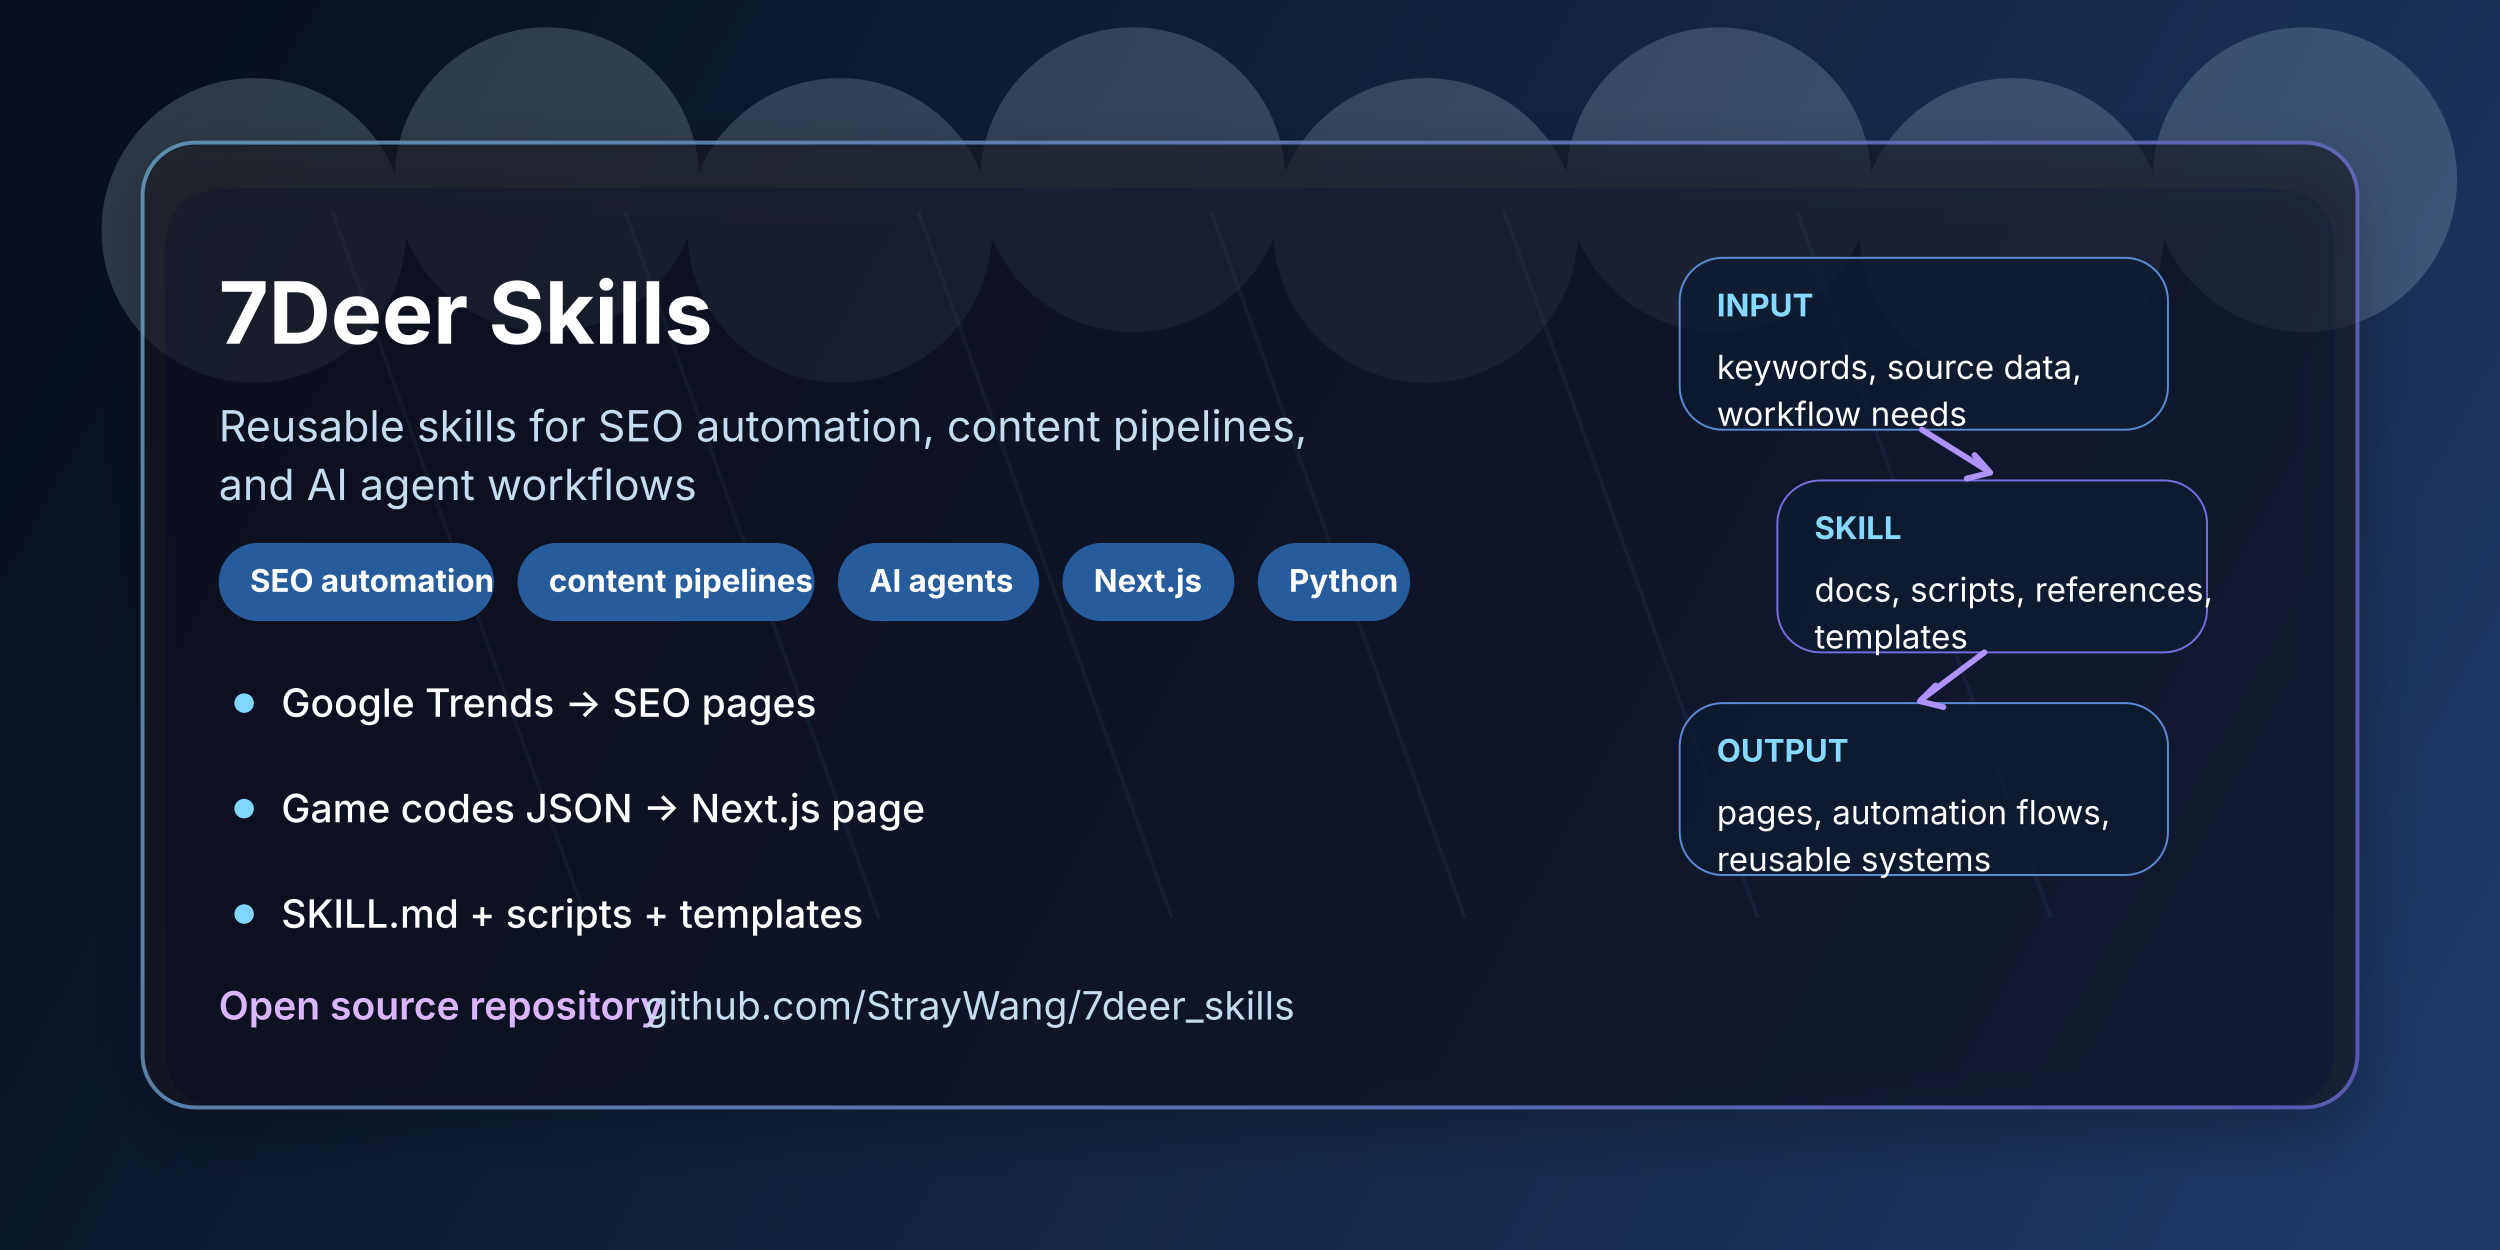
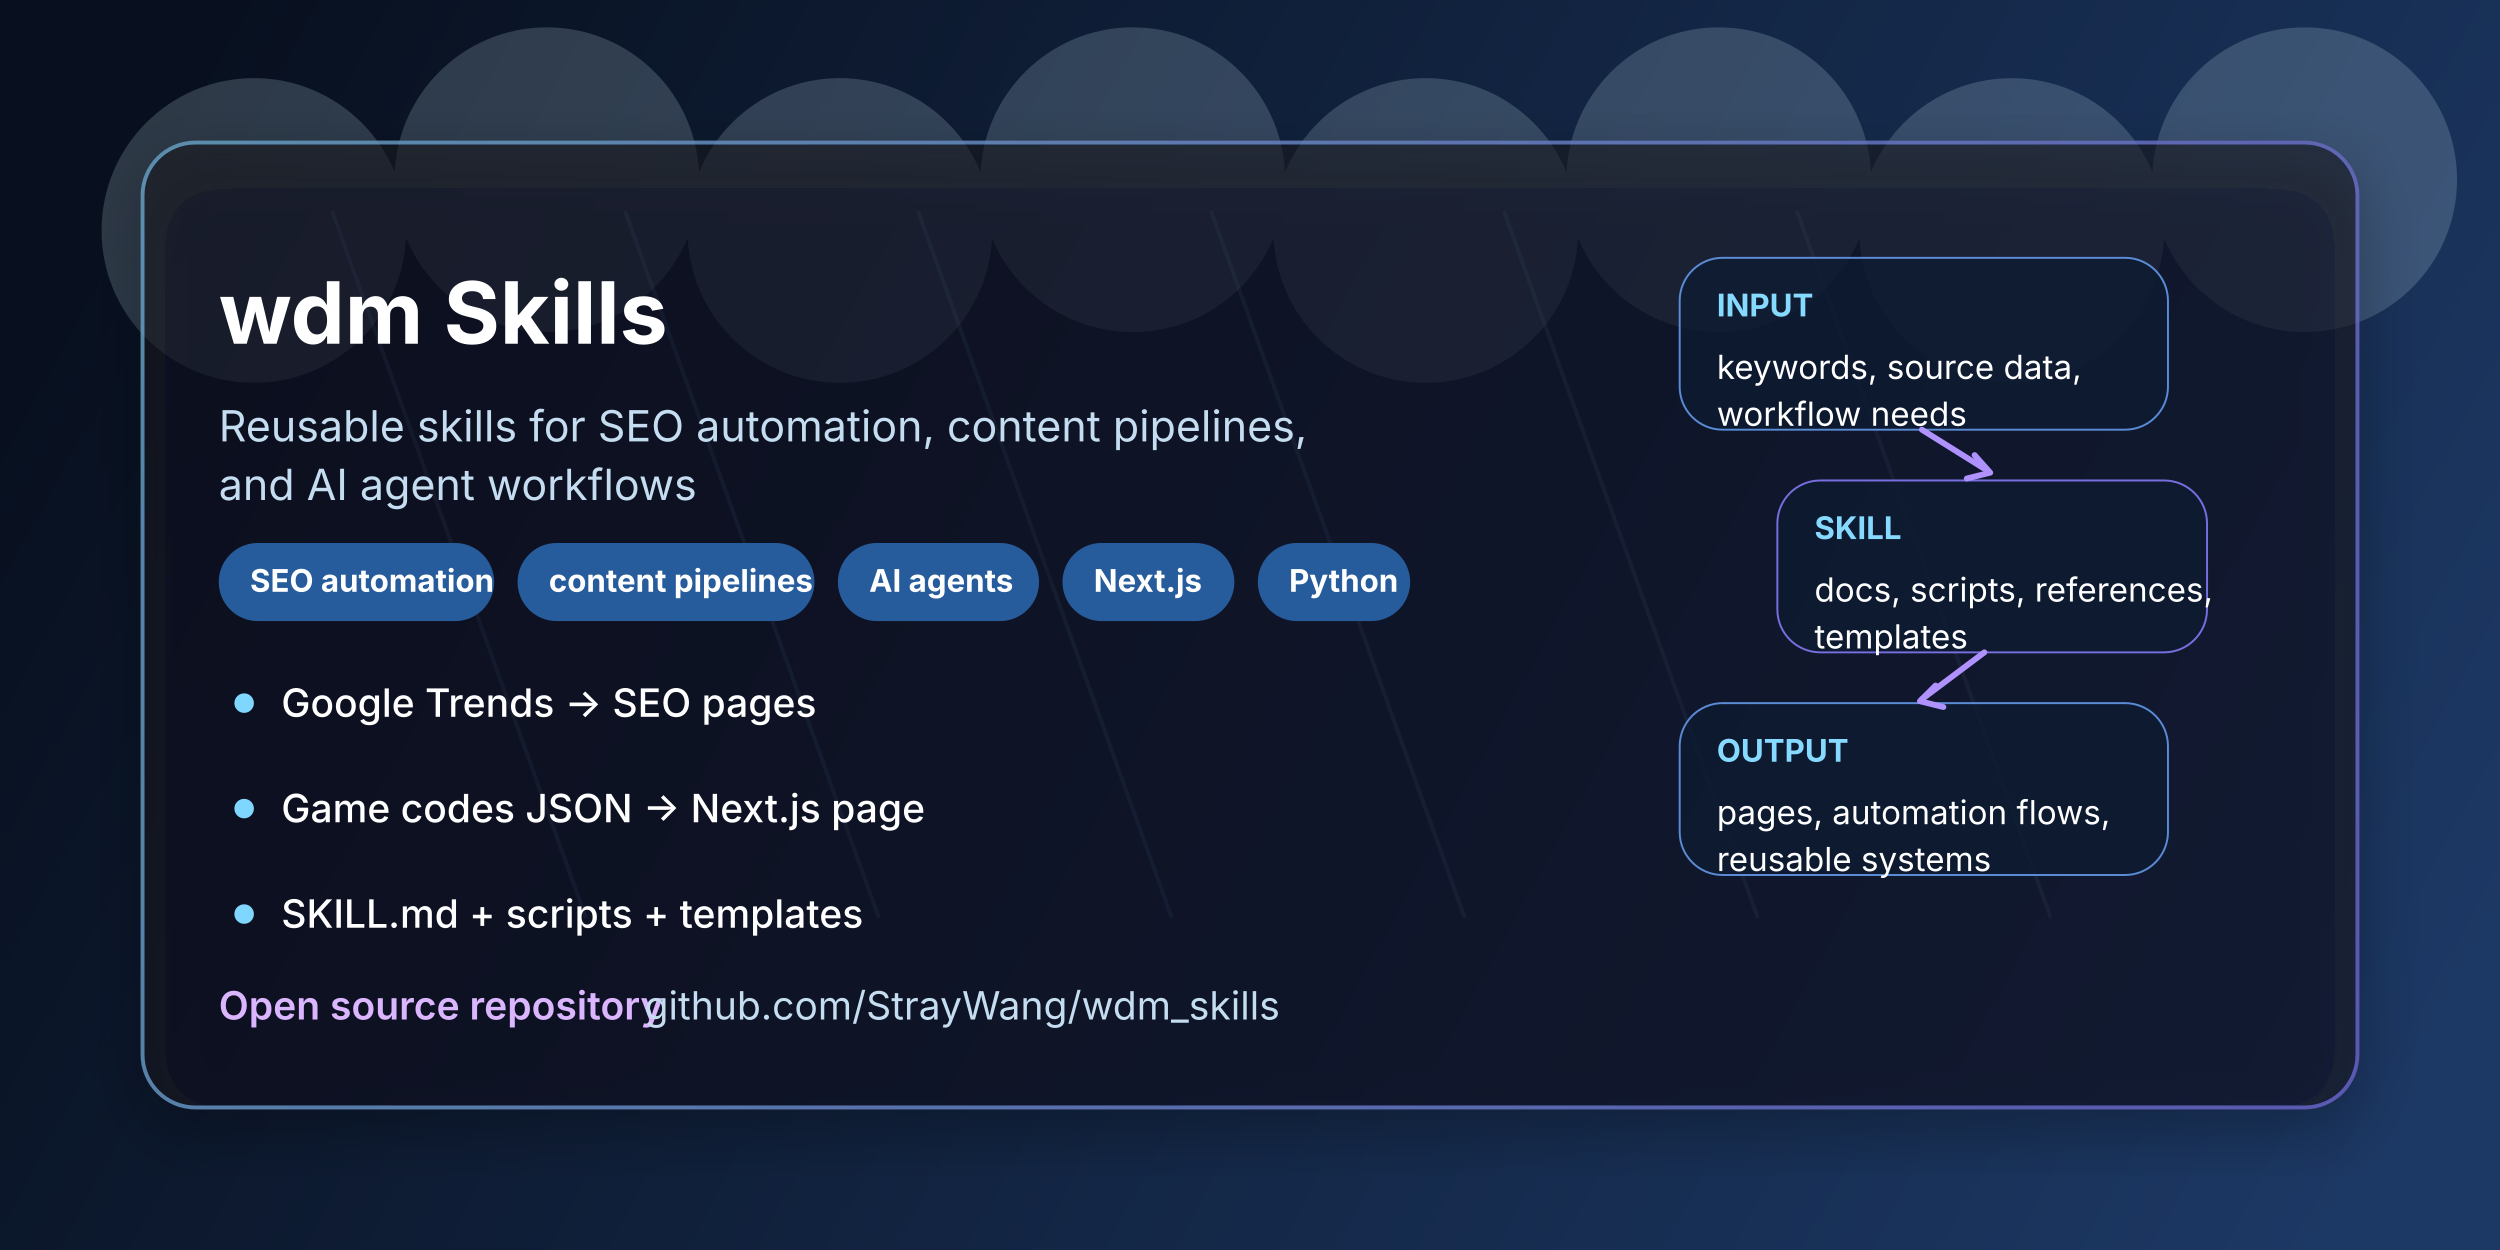
<svg xmlns="http://www.w3.org/2000/svg" width="1280" height="640" viewBox="0 0 1280 640" fill="none">
  <defs>
    <linearGradient id="bg" x1="90" y1="40" x2="1190" y2="640" gradientUnits="userSpaceOnUse">
      <stop stop-color="#08101F" />
      <stop offset="1" stop-color="#1C3864" />
    </linearGradient>
    <linearGradient id="panelStroke" x1="72" y1="72" x2="1208" y2="568" gradientUnits="userSpaceOnUse">
      <stop stop-color="#8BD3FF" />
      <stop offset="1" stop-color="#8A7DFF" />
    </linearGradient>
    <filter id="shadow" x="42" y="46" width="1196" height="556" filterUnits="userSpaceOnUse" color-interpolation-filters="sRGB">
      <feDropShadow dx="0" dy="12" stdDeviation="16" flood-color="#050B16" flood-opacity="0.45" />
    </filter>
  </defs>
  <rect width="1280" height="640" fill="url(#bg)" />
  <g opacity="0.18">
    <circle cx="130" cy="118" r="78" fill="#D8F5FF" />
    <circle cx="280" cy="92" r="78" fill="#D8F5FF" />
    <circle cx="430" cy="118" r="78" fill="#D8F5FF" />
    <circle cx="580" cy="92" r="78" fill="#D8F5FF" />
    <circle cx="730" cy="118" r="78" fill="#D8F5FF" />
    <circle cx="880" cy="92" r="78" fill="#D8F5FF" />
    <circle cx="1030" cy="118" r="78" fill="#D8F5FF" />
    <circle cx="1180" cy="92" r="78" fill="#D8F5FF" />
  </g>
  <g opacity="0.18" stroke="#88C8FF" stroke-width="2">
    <path d="M170 108L300 470" />
    <path d="M320 108L450 470" />
    <path d="M470 108L600 470" />
    <path d="M620 108L750 470" />
    <path d="M770 108L900 470" />
    <path d="M920 108L1050 470" />
  </g>
  <g filter="url(#shadow)">
    <rect x="72" y="72" width="1136" height="496" rx="28" fill="#07111F" fill-opacity="0.58" />
    <rect x="73" y="73" width="1134" height="494" rx="27" stroke="url(#panelStroke)" stroke-opacity="0.6" stroke-width="2" />
  </g>
-   <text x="112" y="176" fill="white" font-family="Segoe UI, Inter, Arial, sans-serif" font-size="44" font-weight="700">7Deer Skills</text>
+   <text x="112" y="176" fill="white" font-family="Segoe UI, Inter, Arial, sans-serif" font-size="44" font-weight="700">wdm Skills</text>
  <text x="112" y="226" fill="#C5DDF0" font-family="Segoe UI, Inter, Arial, sans-serif" font-size="22" font-weight="400">
    <tspan x="112" dy="0">Reusable skills for SEO automation, content pipelines,</tspan>
    <tspan x="112" dy="30">and AI agent workflows</tspan>
  </text>
  <g font-family="Segoe UI, Inter, Arial, sans-serif" font-size="16" font-weight="700">
    <rect x="112" y="278" width="141" height="40" rx="20" fill="#275C9C" />
    <text x="128" y="303" fill="white">SEO automation</text>
    <rect x="265" y="278" width="152" height="40" rx="20" fill="#275C9C" />
    <text x="281" y="303" fill="white">content pipelines</text>
    <rect x="429" y="278" width="103" height="40" rx="20" fill="#275C9C" />
    <text x="445" y="303" fill="white">AI agents</text>
    <rect x="544" y="278" width="88" height="40" rx="20" fill="#275C9C" />
    <text x="560" y="303" fill="white">Next.js</text>
    <rect x="644" y="278" width="78" height="40" rx="20" fill="#275C9C" />
    <text x="660" y="303" fill="white">Python</text>
  </g>
  <g font-family="Segoe UI, Inter, Arial, sans-serif" font-size="20" font-weight="500" fill="white">
    <circle cx="125" cy="360" r="5" fill="#7FD7FF" />
    <text x="144" y="367">Google Trends -&gt; SEO pages</text>
    <circle cx="125" cy="414" r="5" fill="#7FD7FF" />
    <text x="144" y="421">Game codes JSON -&gt; Next.js page</text>
    <circle cx="125" cy="468" r="5" fill="#7FD7FF" />
    <text x="144" y="475">SKILL.md + scripts + templates</text>
  </g>
  <g>
    <rect x="860" y="132" width="250" height="88" rx="22" fill="#0C1B31" fill-opacity="0.76" stroke="#6DA7FF" stroke-opacity="0.8" />
    <text x="879" y="162" fill="#87DAFF" font-family="Segoe UI, Inter, Arial, sans-serif" font-size="16" font-weight="700">INPUT</text>
    <text x="879" y="194" fill="white" font-family="Segoe UI, Inter, Arial, sans-serif" font-size="17">keywords, source data,</text>
    <text x="879" y="218" fill="white" font-family="Segoe UI, Inter, Arial, sans-serif" font-size="17">workflow needs</text>
    <rect x="910" y="246" width="220" height="88" rx="22" fill="#0C1B31" fill-opacity="0.76" stroke="#8A7DFF" stroke-opacity="0.85" />
    <text x="929" y="276" fill="#87DAFF" font-family="Segoe UI, Inter, Arial, sans-serif" font-size="16" font-weight="700">SKILL</text>
    <text x="929" y="308" fill="white" font-family="Segoe UI, Inter, Arial, sans-serif" font-size="17">docs, scripts, references,</text>
    <text x="929" y="332" fill="white" font-family="Segoe UI, Inter, Arial, sans-serif" font-size="17">templates</text>
    <rect x="860" y="360" width="250" height="88" rx="22" fill="#0C1B31" fill-opacity="0.76" stroke="#6DA7FF" stroke-opacity="0.8" />
    <text x="879" y="390" fill="#87DAFF" font-family="Segoe UI, Inter, Arial, sans-serif" font-size="16" font-weight="700">OUTPUT</text>
    <text x="879" y="422" fill="white" font-family="Segoe UI, Inter, Arial, sans-serif" font-size="17">pages, automation flows,</text>
    <text x="879" y="446" fill="white" font-family="Segoe UI, Inter, Arial, sans-serif" font-size="17">reusable systems</text>
    <path d="M984 220L1016 240" stroke="#B092FF" stroke-width="3" stroke-linecap="round" />
    <path d="M1011 233L1019 242L1007 245" stroke="#B092FF" stroke-width="3" stroke-linecap="round" stroke-linejoin="round" />
    <path d="M1016 334L984 358" stroke="#B092FF" stroke-width="3" stroke-linecap="round" />
    <path d="M991 351L983 359L995 362" stroke="#B092FF" stroke-width="3" stroke-linecap="round" stroke-linejoin="round" />
  </g>
  <text x="112" y="522" fill="#DBB6FF" font-family="Segoe UI, Inter, Arial, sans-serif" font-size="20" font-weight="600">Open source repository</text>
-   <text x="330" y="522" fill="#C5DDF0" font-family="Segoe UI, Inter, Arial, sans-serif" font-size="20">github.com/StrayWang/7deer_skills</text>
+   <text x="330" y="522" fill="#C5DDF0" font-family="Segoe UI, Inter, Arial, sans-serif" font-size="20">github.com/StrayWang/wdm_skills</text>
</svg>
